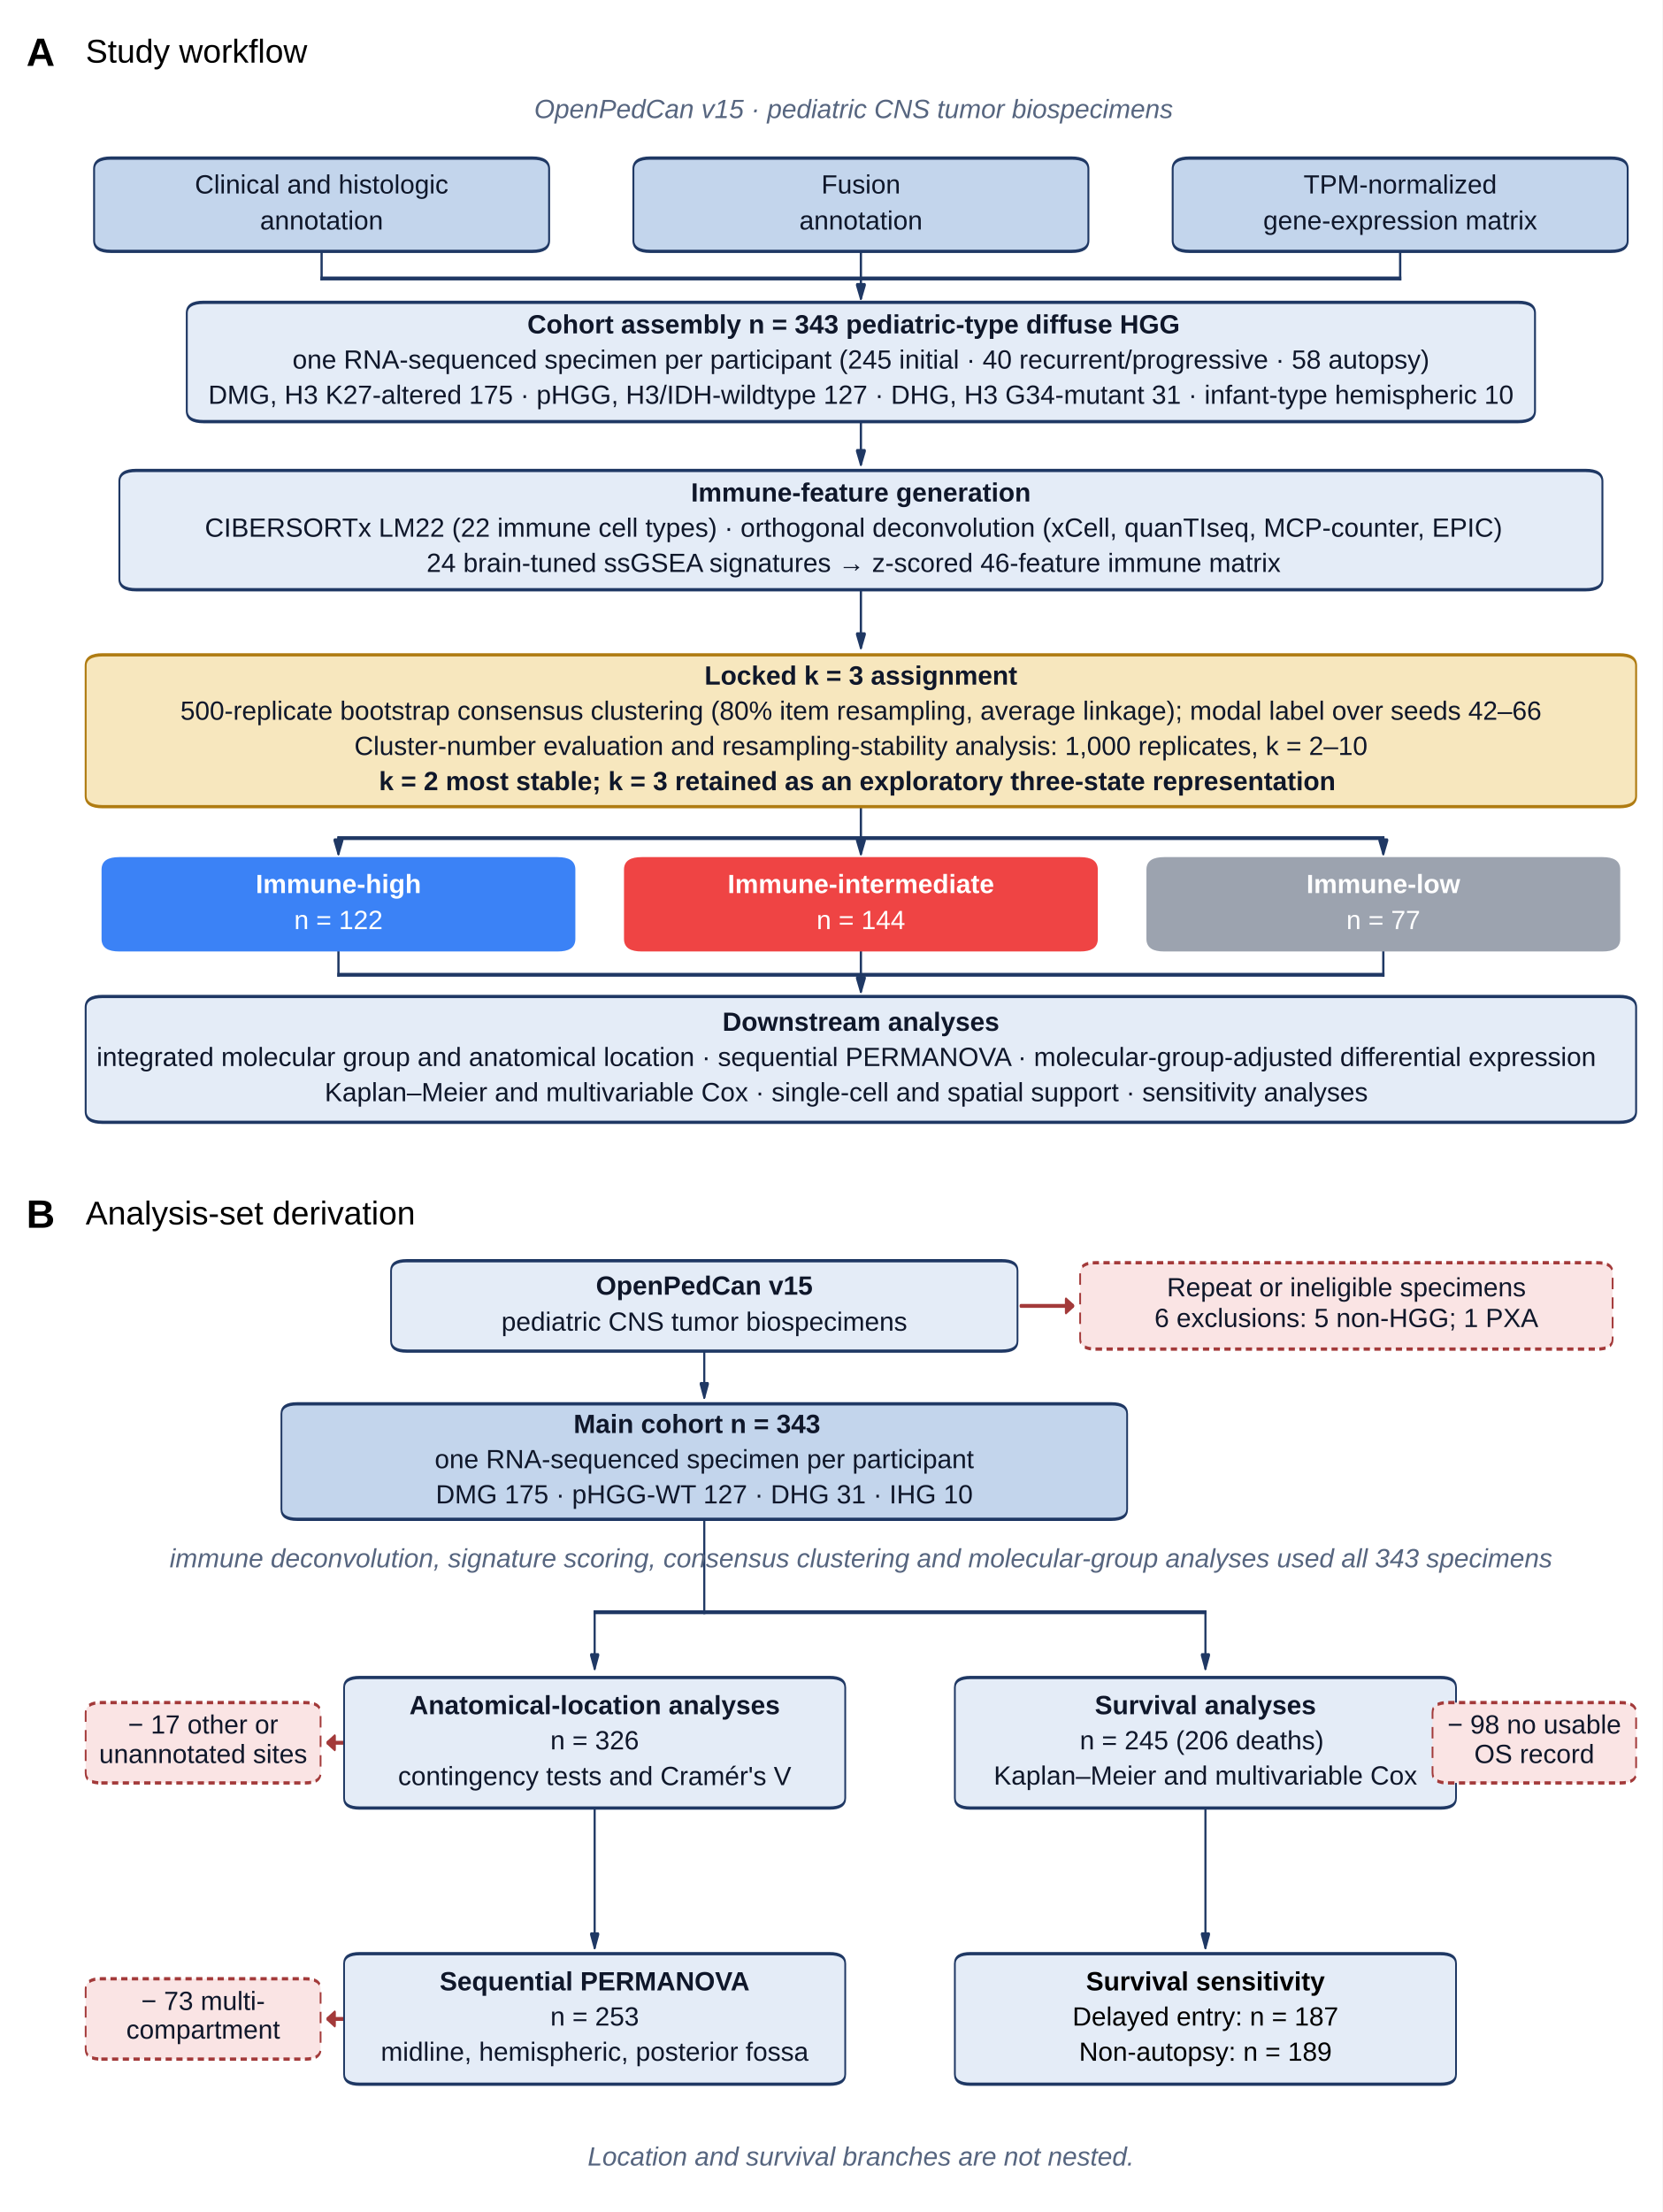
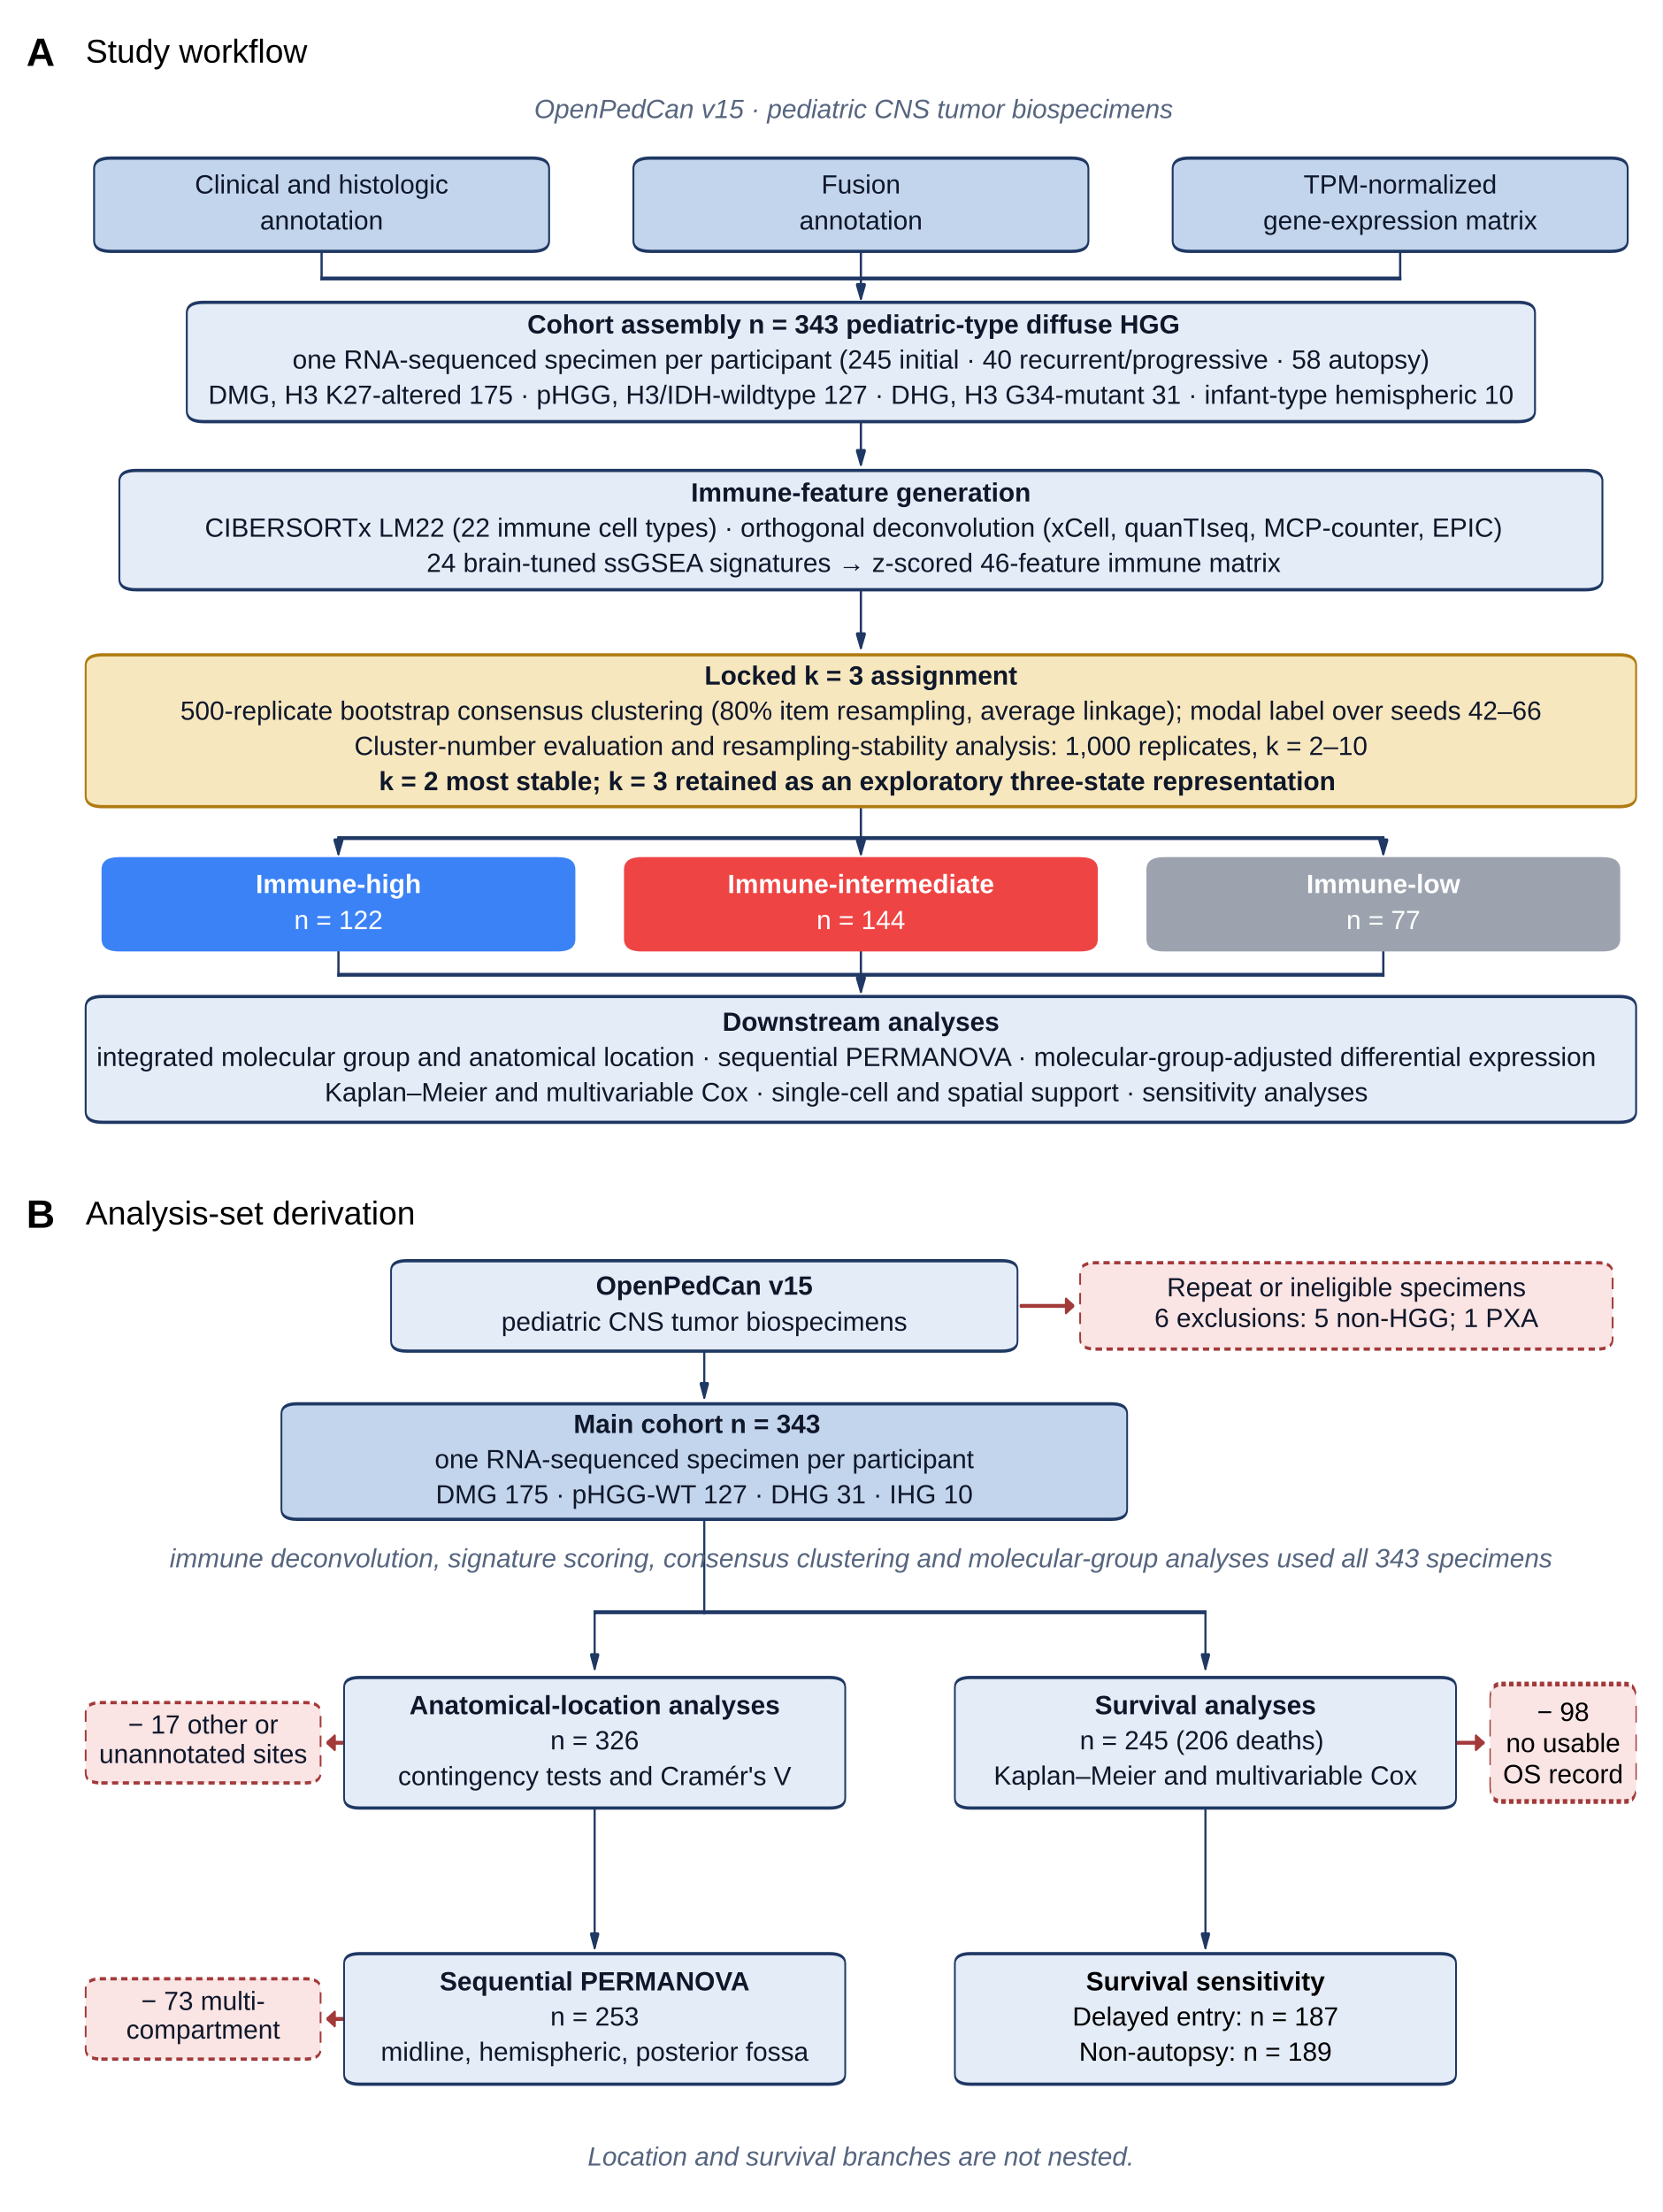
<svg xmlns="http://www.w3.org/2000/svg" version="1.1" width="504.567pt" height="671.178pt" viewBox="0 0 504.567 671.178">
  <rect x="0" y="0" width="504.567" height="671.178" fill="#ffffff" />
  <defs>
    <style type="text/css">*{stroke-linejoin: round; stroke-linecap: butt}</style>
    <clipPath id="p7800adaea3">
      <rect x="7.2" y="7.2" width="964.8" height="365.666" />
    </clipPath>
    <clipPath id="pa4bb2c6a1d">
      <rect x="7.2" y="381.42" width="964.8" height="338.58" />
    </clipPath>
  </defs>
  <g transform="translate(8 20) rotate(0)" data-role="panel-letter">
    <text x="0" y="0" style="font-family:Arial; font-size:12.0px; font-weight:bold; font-style:normal; text-anchor:start; fill:#000000">A</text>
  </g>
  <g transform="translate(26 19) rotate(0)" data-role="panel-title">
    <text x="0" y="0" style="font-family:Arial; font-size:10.0px; font-weight:normal; font-style:normal; text-anchor:start; fill:#000000">Study workflow</text>
  </g>
  <g transform="translate(1.72351 6.270477) scale(0.530147 0.9)" data-role="plot-geometry" data-panel="A">
    <g id="axes_1">
      <g id="line2d_1">
        <path d="M 180.864 77.774  L 180.864 86.915  " clip-path="url(#p7800adaea3)" style="fill: none; stroke: #1f3864; stroke-width: 1.3; stroke-linecap: square" />
      </g>
      <g id="line2d_2">
        <path d="M 489.6 77.774  L 489.6 86.915  " clip-path="url(#p7800adaea3)" style="fill: none; stroke: #1f3864; stroke-width: 1.3; stroke-linecap: square" />
      </g>
      <g id="line2d_3">
        <path d="M 798.336 77.774  L 798.336 86.915  " clip-path="url(#p7800adaea3)" style="fill: none; stroke: #1f3864; stroke-width: 1.3; stroke-linecap: square" />
      </g>
      <g id="line2d_4">
        <path d="M 180.864 86.915  L 798.336 86.915  " clip-path="url(#p7800adaea3)" style="fill: none; stroke: #1f3864; stroke-width: 1.3; stroke-linecap: square" />
      </g>
      <g id="patch_2">
        <path d="M 489.6 86.915  Q 489.6 90.938 489.6 93.506  " clip-path="url(#p7800adaea3)" style="fill: none; stroke: #1f3864; stroke-width: 1.3; stroke-linecap: round" />
        <path d="M 491.8 89.106  L 489.6 93.506  L 487.4 89.106  z " clip-path="url(#p7800adaea3)" style="fill: #1f3864; stroke: #1f3864; stroke-width: 1.3; stroke-linecap: round" />
      </g>
      <g id="patch_3">
        <path d="M 489.6 135.183  Q 489.6 143.045 489.6 149.453  " clip-path="url(#p7800adaea3)" style="fill: none; stroke: #1f3864; stroke-width: 1.3; stroke-linecap: round" />
        <path d="M 491.8 145.053  L 489.6 149.453  L 487.4 145.053  z " clip-path="url(#p7800adaea3)" style="fill: #1f3864; stroke: #1f3864; stroke-width: 1.3; stroke-linecap: round" />
      </g>
      <g id="patch_4">
        <path d="M 489.6 191.862  Q 489.6 202.283 489.6 211.251  " clip-path="url(#p7800adaea3)" style="fill: none; stroke: #1f3864; stroke-width: 1.3; stroke-linecap: round" />
        <path d="M 491.8 206.851  L 489.6 211.251  L 487.4 206.851  z " clip-path="url(#p7800adaea3)" style="fill: #1f3864; stroke: #1f3864; stroke-width: 1.3; stroke-linecap: round" />
      </g>
      <g id="line2d_5">
        <path d="M 489.6 264.995  L 489.6 275.599  " clip-path="url(#p7800adaea3)" style="fill: none; stroke: #1f3864; stroke-width: 1.3; stroke-linecap: square" />
      </g>
      <g id="line2d_6">
        <path d="M 190.512 275.599  L 788.688 275.599  " clip-path="url(#p7800adaea3)" style="fill: none; stroke: #1f3864; stroke-width: 1.3; stroke-linecap: square" />
      </g>
      <g id="patch_5">
        <path d="M 190.512 275.599  Q 190.512 278.89 190.512 280.728  " clip-path="url(#p7800adaea3)" style="fill: none; stroke: #1f3864; stroke-width: 1.3; stroke-linecap: round" />
        <path d="M 192.712 276.328  L 190.512 280.728  L 188.312 276.328  z " clip-path="url(#p7800adaea3)" style="fill: #1f3864; stroke: #1f3864; stroke-width: 1.3; stroke-linecap: round" />
      </g>
      <g id="patch_6">
        <path d="M 489.6 275.599  Q 489.6 278.89 489.6 280.728  " clip-path="url(#p7800adaea3)" style="fill: none; stroke: #1f3864; stroke-width: 1.3; stroke-linecap: round" />
        <path d="M 491.8 276.328  L 489.6 280.728  L 487.4 276.328  z " clip-path="url(#p7800adaea3)" style="fill: #1f3864; stroke: #1f3864; stroke-width: 1.3; stroke-linecap: round" />
      </g>
      <g id="patch_7">
        <path d="M 788.688 275.599  Q 788.688 278.89 788.688 280.728  " clip-path="url(#p7800adaea3)" style="fill: none; stroke: #1f3864; stroke-width: 1.3; stroke-linecap: round" />
        <path d="M 790.888 276.328  L 788.688 280.728  L 786.488 276.328  z " clip-path="url(#p7800adaea3)" style="fill: #1f3864; stroke: #1f3864; stroke-width: 1.3; stroke-linecap: round" />
      </g>
      <g id="line2d_7">
        <path d="M 190.512 313.263  L 190.512 321.673  " clip-path="url(#p7800adaea3)" style="fill: none; stroke: #1f3864; stroke-width: 1.3; stroke-linecap: square" />
      </g>
      <g id="line2d_8">
        <path d="M 489.6 313.263  L 489.6 321.673  " clip-path="url(#p7800adaea3)" style="fill: none; stroke: #1f3864; stroke-width: 1.3; stroke-linecap: square" />
      </g>
      <g id="line2d_9">
        <path d="M 788.688 313.263  L 788.688 321.673  " clip-path="url(#p7800adaea3)" style="fill: none; stroke: #1f3864; stroke-width: 1.3; stroke-linecap: square" />
      </g>
      <g id="line2d_10">
        <path d="M 190.512 321.673  L 788.688 321.673  " clip-path="url(#p7800adaea3)" style="fill: none; stroke: #1f3864; stroke-width: 1.3; stroke-linecap: square" />
      </g>
      <g id="patch_8">
        <path d="M 489.6 321.673  Q 489.6 325.147 489.6 327.167  " clip-path="url(#p7800adaea3)" style="fill: none; stroke: #1f3864; stroke-width: 1.3; stroke-linecap: round" />
        <path d="M 491.8 322.767  L 489.6 327.167  L 487.4 322.767  z " clip-path="url(#p7800adaea3)" style="fill: #1f3864; stroke: #1f3864; stroke-width: 1.3; stroke-linecap: round" />
      </g>
      <g id="patch_9">
        <path d="M 60.264 77.774  L 301.464 77.774  Q 311.112 77.774 311.112 74.117  L 311.112 49.983  Q 311.112 46.326 301.464 46.326  L 60.264 46.326  Q 50.616 46.326 50.616 49.983  L 50.616 74.117  Q 50.616 77.774 60.264 77.774  z " clip-path="url(#p7800adaea3)" style="fill: #c3d5ec; stroke: #1f3864; stroke-width: 1.1; stroke-linejoin: miter" />
      </g>
      <g id="patch_10">
        <path d="M 369 77.774  L 610.2 77.774  Q 619.848 77.774 619.848 74.117  L 619.848 49.983  Q 619.848 46.326 610.2 46.326  L 369 46.326  Q 359.352 46.326 359.352 49.983  L 359.352 74.117  Q 359.352 77.774 369 77.774  z " clip-path="url(#p7800adaea3)" style="fill: #c3d5ec; stroke: #1f3864; stroke-width: 1.1; stroke-linejoin: miter" />
      </g>
      <g id="patch_11">
        <path d="M 677.736 77.774  L 918.936 77.774  Q 928.584 77.774 928.584 74.117  L 928.584 49.983  Q 928.584 46.326 918.936 46.326  L 677.736 46.326  Q 668.088 46.326 668.088 49.983  L 668.088 74.117  Q 668.088 77.774 677.736 77.774  z " clip-path="url(#p7800adaea3)" style="fill: #c3d5ec; stroke: #1f3864; stroke-width: 1.1; stroke-linejoin: miter" />
      </g>
      <g id="patch_12">
        <path d="M 113.328 135.183  L 865.872 135.183  Q 875.52 135.183 875.52 131.527  L 875.52 98.617  Q 875.52 94.96 865.872 94.96  L 113.328 94.96  Q 103.68 94.96 103.68 98.617  L 103.68 131.527  Q 103.68 135.183 113.328 135.183  z " clip-path="url(#p7800adaea3)" style="fill: #e4ecf7; stroke: #1f3864; stroke-width: 1.1; stroke-linejoin: miter" />
      </g>
      <g id="patch_13">
        <path d="M 74.736 191.862  L 904.464 191.862  Q 914.112 191.862 914.112 188.205  L 914.112 155.295  Q 914.112 151.638 904.464 151.638  L 74.736 151.638  Q 65.088 151.638 65.088 155.295  L 65.088 188.205  Q 65.088 191.862 74.736 191.862  z " clip-path="url(#p7800adaea3)" style="fill: #e4ecf7; stroke: #1f3864; stroke-width: 1.1; stroke-linejoin: miter" />
      </g>
      <g id="patch_14">
        <path d="M 55.44 264.995  L 923.76 264.995  Q 933.408 264.995 933.408 261.338  L 933.408 217.458  Q 933.408 213.802 923.76 213.802  L 55.44 213.802  Q 45.792 213.802 45.792 217.458  L 45.792 261.338  Q 45.792 264.995 55.44 264.995  z " clip-path="url(#p7800adaea3)" style="fill: #f7e7be; stroke: #b07c12; stroke-width: 1.1; stroke-linejoin: miter" />
      </g>
      <g id="patch_15">
        <path d="M 65.088 313.263  L 315.936 313.263  Q 325.584 313.263 325.584 309.606  L 325.584 286.203  Q 325.584 282.547 315.936 282.547  L 65.088 282.547  Q 55.44 282.547 55.44 286.203  L 55.44 309.606  Q 55.44 313.263 65.088 313.263  z " clip-path="url(#p7800adaea3)" style="fill: #3b82f6; stroke: #3b82f6; stroke-width: 1.1; stroke-linejoin: miter" />
      </g>
      <g id="patch_16">
        <path d="M 364.176 313.263  L 615.024 313.263  Q 624.672 313.263 624.672 309.606  L 624.672 286.203  Q 624.672 282.547 615.024 282.547  L 364.176 282.547  Q 354.528 282.547 354.528 286.203  L 354.528 309.606  Q 354.528 313.263 364.176 313.263  z " clip-path="url(#p7800adaea3)" style="fill: #ef4444; stroke: #ef4444; stroke-width: 1.1; stroke-linejoin: miter" />
      </g>
      <g id="patch_17">
        <path d="M 663.264 313.263  L 914.112 313.263  Q 923.76 313.263 923.76 309.606  L 923.76 286.203  Q 923.76 282.547 914.112 282.547  L 663.264 282.547  Q 653.616 282.547 653.616 286.203  L 653.616 309.606  Q 653.616 313.263 663.264 313.263  z " clip-path="url(#p7800adaea3)" style="fill: #9ca3af; stroke: #9ca3af; stroke-width: 1.1; stroke-linejoin: miter" />
      </g>
      <g id="patch_18">
        <path d="M 55.44 371.404  L 923.76 371.404  Q 933.408 371.404 933.408 367.747  L 933.408 332.643  Q 933.408 328.986 923.76 328.986  L 55.44 328.986  Q 45.792 328.986 45.792 332.643  L 45.792 367.747  Q 45.792 371.404 55.44 371.404  z " clip-path="url(#p7800adaea3)" style="fill: #e4ecf7; stroke: #1f3864; stroke-width: 1.1; stroke-linejoin: miter" />
      </g>
      <g id="text_1">
    </g>
      <g id="text_2">
    </g>
      <g id="text_3">
    </g>
      <g id="text_4">
    </g>
      <g id="text_5">
    </g>
      <g id="text_6">
    </g>
      <g id="text_7">
    </g>
      <g id="text_8">
    </g>
      <g id="text_9">
    </g>
      <g id="text_10">
    </g>
      <g id="text_11">
    </g>
      <g id="text_12">
    </g>
      <g id="text_13">
    </g>
      <g id="text_14">
    </g>
      <g id="text_15">
    </g>
      <g id="text_16">
    </g>
      <g id="text_17">
    </g>
      <g id="text_18">
    </g>
      <g id="text_19">
    </g>
      <g id="text_20">
    </g>
      <g id="text_21">
    </g>
      <g id="text_22">
    </g>
      <g id="text_23">
    </g>
      <g id="text_24">
    </g>
      <g id="text_25">
    </g>
      <g id="text_26">
    </g>
      <g id="text_27">
    </g>
      <g id="text_28">
    </g>
    </g>
  </g>
  <g transform="translate(261.2835 35.82375) rotate(0)" data-role="body">
    <text x="-99.153" y="0" style="font-family:Arial; font-size:8.0px; font-weight:normal; font-style:italic; text-anchor:start; fill:#56657f">OpenPedCan v15  ·  pediatric CNS tumor biospecimens</text>
  </g>
  <g transform="translate(97.60801 58.70829) rotate(0)" data-role="body">
    <text x="-38.463" y="0" style="font-family:Arial; font-size:8.0px; font-weight:normal; font-style:normal; text-anchor:start; fill:#0f172a">Clinical and histologic</text>
  </g>
  <g transform="translate(97.60801 69.63789) rotate(0)" data-role="body">
    <text x="-18.682" y="0" style="font-family:Arial; font-size:8.0px; font-weight:normal; font-style:normal; text-anchor:start; fill:#0f172a">annotation</text>
  </g>
  <g transform="translate(261.2835 58.70829) rotate(0)" data-role="body">
    <text x="-12.005" y="0" style="font-family:Arial; font-size:8.0px; font-weight:normal; font-style:normal; text-anchor:start; fill:#0f172a">Fusion</text>
  </g>
  <g transform="translate(261.2835 69.63789) rotate(0)" data-role="body">
    <text x="-18.682" y="0" style="font-family:Arial; font-size:8.0px; font-weight:normal; font-style:normal; text-anchor:start; fill:#0f172a">annotation</text>
  </g>
  <g transform="translate(424.9589 58.70829) rotate(0)" data-role="body">
    <text x="-29.338" y="0" style="font-family:Arial; font-size:8.0px; font-weight:normal; font-style:normal; text-anchor:start; fill:#0f172a">TPM-normalized</text>
  </g>
  <g transform="translate(424.9589 69.63789) rotate(0)" data-role="body">
    <text x="-41.571" y="0" style="font-family:Arial; font-size:8.0px; font-weight:normal; font-style:normal; text-anchor:start; fill:#0f172a">gene-expression matrix</text>
  </g>
  <g transform="translate(261.2835 101.1646) rotate(0)" data-role="body">
    <text x="-101.241" y="0" style="font-family:Arial; font-size:8.0px; font-weight:700; font-style:normal; text-anchor:start; fill:#0f172a">Cohort assembly   n = 343 pediatric-type diffuse HGG</text>
  </g>
  <g transform="translate(261.2835 111.8458) rotate(0)" data-role="body">
    <text x="-172.521" y="0" style="font-family:Arial; font-size:8.0px; font-weight:normal; font-style:normal; text-anchor:start; fill:#0f172a">one RNA-sequenced specimen per participant (245 initial · 40 recurrent/progressive · 58 autopsy)</text>
  </g>
  <g transform="translate(261.2835 122.527) rotate(0)" data-role="body">
    <text x="-198.068" y="0" style="font-family:Arial; font-size:8.0px; font-weight:normal; font-style:normal; text-anchor:start; fill:#0f172a">DMG, H3 K27-altered 175 · pHGG, H3/IDH-wildtype 127 · DHG, H3 G34-mutant 31 · infant-type hemispheric 10</text>
  </g>
  <g transform="translate(261.2835 152.1751) rotate(0)" data-role="body">
    <text x="-51.561" y="0" style="font-family:Arial; font-size:8.0px; font-weight:700; font-style:normal; text-anchor:start; fill:#0f172a">Immune-feature generation</text>
  </g>
  <g transform="translate(261.2835 162.8563) rotate(0)" data-role="body">
    <text x="-199.11" y="0" style="font-family:Arial; font-size:8.0px; font-weight:normal; font-style:normal; text-anchor:start; fill:#0f172a">CIBERSORTx LM22 (22 immune cell types)  ·  orthogonal deconvolution (xCell, quanTIseq, MCP-counter, EPIC)</text>
  </g>
  <g transform="translate(261.2835 173.5375) rotate(0)" data-role="body">
    <text x="-131.828" y="0" style="font-family:Arial; font-size:8.0px; font-weight:normal; font-style:normal; text-anchor:start; fill:#0f172a">24 brain-tuned ssGSEA signatures  →  z-scored 46-feature immune matrix</text>
  </g>
  <g transform="translate(261.2835 207.7179) rotate(0)" data-role="body">
    <text x="-47.459" y="0" style="font-family:Arial; font-size:8.0px; font-weight:700; font-style:normal; text-anchor:start; fill:#0f172a">Locked k = 3 assignment</text>
  </g>
  <g transform="translate(261.2835 218.3991) rotate(0)" data-role="body">
    <text x="-206.546" y="0" style="font-family:Arial; font-size:8.0px; font-weight:normal; font-style:normal; text-anchor:start; fill:#0f172a">500-replicate bootstrap consensus clustering (80% item resampling, average linkage); modal label over seeds 42–66</text>
  </g>
  <g transform="translate(261.2835 229.0803) rotate(0)" data-role="body">
    <text x="-153.738" y="0" style="font-family:Arial; font-size:8.0px; font-weight:normal; font-style:normal; text-anchor:start; fill:#0f172a">Cluster-number evaluation and resampling-stability analysis: 1,000 replicates, k = 2–10</text>
  </g>
  <g transform="translate(261.2835 239.7615) rotate(0)" data-role="body">
    <text x="-146.267" y="0" style="font-family:Arial; font-size:8.0px; font-weight:700; font-style:normal; text-anchor:start; fill:#0f172a">k = 2 most stable;  k = 3 retained as an exploratory three-state representation</text>
  </g>
  <g transform="translate(102.7229 270.9776) rotate(0)" data-role="body">
    <text x="-25.108" y="0" style="font-family:Arial; font-size:8.0px; font-weight:700; font-style:normal; text-anchor:start; fill:#ffffff">Immune-high</text>
  </g>
  <g transform="translate(102.7229 281.9069) rotate(0)" data-role="body">
    <text x="-13.456" y="0" style="font-family:Arial; font-size:8.0px; font-weight:normal; font-style:normal; text-anchor:start; fill:#ffffff">n = 122</text>
  </g>
  <g transform="translate(261.2835 270.9776) rotate(0)" data-role="body">
    <text x="-40.451" y="0" style="font-family:Arial; font-size:8.0px; font-weight:700; font-style:normal; text-anchor:start; fill:#ffffff">Immune-intermediate</text>
  </g>
  <g transform="translate(261.2835 281.9069) rotate(0)" data-role="body">
    <text x="-13.456" y="0" style="font-family:Arial; font-size:8.0px; font-weight:normal; font-style:normal; text-anchor:start; fill:#ffffff">n = 144</text>
  </g>
  <g transform="translate(419.8441 270.9776) rotate(0)" data-role="body">
    <text x="-23.333" y="0" style="font-family:Arial; font-size:8.0px; font-weight:700; font-style:normal; text-anchor:start; fill:#ffffff">Immune-low</text>
  </g>
  <g transform="translate(419.8441 281.9069) rotate(0)" data-role="body">
    <text x="-11.232" y="0" style="font-family:Arial; font-size:8.0px; font-weight:normal; font-style:normal; text-anchor:start; fill:#ffffff">n = 77</text>
  </g>
  <g transform="translate(261.2835 312.7757) rotate(0)" data-role="body">
    <text x="-42.017" y="0" style="font-family:Arial; font-size:8.0px; font-weight:700; font-style:normal; text-anchor:start; fill:#0f172a">Downstream analyses</text>
  </g>
  <g transform="translate(261.2835 323.4569) rotate(0)" data-role="body">
    <text x="-231.959" y="0" style="font-family:Arial; font-size:8.0px; font-weight:normal; font-style:normal; text-anchor:start; fill:#0f172a">integrated molecular group and anatomical location  ·  sequential PERMANOVA  ·  molecular-group-adjusted differential expression</text>
  </g>
  <g transform="translate(261.2835 334.1381) rotate(0)" data-role="body">
    <text x="-162.734" y="0" style="font-family:Arial; font-size:8.0px; font-weight:normal; font-style:normal; text-anchor:start; fill:#0f172a">Kaplan–Meier and multivariable Cox  ·  single-cell and spatial support  ·  sensitivity analyses</text>
  </g>
  <g transform="translate(8 372.5338) rotate(0)" data-role="panel-letter">
    <text x="0" y="0" style="font-family:Arial; font-size:12.0px; font-weight:bold; font-style:normal; text-anchor:start; fill:#000000">B</text>
  </g>
  <g transform="translate(26 371.5338) rotate(0)" data-role="panel-title">
    <text x="0" y="0" style="font-family:Arial; font-size:10.0px; font-weight:normal; font-style:normal; text-anchor:start; fill:#000000">Analysis-set derivation</text>
  </g>
  <g transform="translate(20.07623 19.44891) scale(0.4926618 0.9)" data-role="plot-geometry" data-panel="B">
    <g id="axes_2">
      <g id="patch_19">
        <path d="M 588.01 418.664  Q 604.894 418.664 620.324 418.664  " clip-path="url(#pa4bb2c6a1d)" style="fill: none; stroke: #a33a3a; stroke-width: 1.3; stroke-linecap: round" />
        <path d="M 615.924 416.464  L 620.324 418.664  L 615.924 420.864  z " clip-path="url(#pa4bb2c6a1d)" style="fill: #a33a3a; stroke: #a33a3a; stroke-width: 1.3; stroke-linecap: round" />
      </g>
      <g id="patch_20">
        <path d="M 393.12 433.9  Q 393.12 442.364 393.12 449.375  " clip-path="url(#pa4bb2c6a1d)" style="fill: none; stroke: #1f3864; stroke-width: 1.3; stroke-linecap: round" />
        <path d="M 395.32 444.975  L 393.12 449.375  L 390.92 444.975  z " clip-path="url(#pa4bb2c6a1d)" style="fill: #1f3864; stroke: #1f3864; stroke-width: 1.3; stroke-linecap: round" />
      </g>
      <g id="line2d_11">
        <path d="M 393.12 490.443  L 393.12 521.931  " clip-path="url(#pa4bb2c6a1d)" style="fill: none; stroke: #1f3864; stroke-width: 1.3; stroke-linecap: square" />
      </g>
      <g id="line2d_12">
        <path d="M 325.584 521.931  L 701.856 521.931  " clip-path="url(#pa4bb2c6a1d)" style="fill: none; stroke: #1f3864; stroke-width: 1.3; stroke-linecap: square" />
      </g>
      <g id="patch_21">
        <path d="M 325.584 521.931  Q 325.584 532.088 325.584 540.792  " clip-path="url(#pa4bb2c6a1d)" style="fill: none; stroke: #1f3864; stroke-width: 1.3; stroke-linecap: round" />
        <path d="M 327.784 536.392  L 325.584 540.792  L 323.384 536.392  z " clip-path="url(#pa4bb2c6a1d)" style="fill: #1f3864; stroke: #1f3864; stroke-width: 1.3; stroke-linecap: round" />
      </g>
      <g id="patch_22">
        <path d="M 701.856 521.931  Q 701.856 532.088 701.856 540.792  " clip-path="url(#pa4bb2c6a1d)" style="fill: none; stroke: #1f3864; stroke-width: 1.3; stroke-linecap: round" />
        <path d="M 704.056 536.392  L 701.856 540.792  L 699.656 536.392  z " clip-path="url(#pa4bb2c6a1d)" style="fill: #1f3864; stroke: #1f3864; stroke-width: 1.3; stroke-linecap: round" />
      </g>
      <g id="patch_23">
        <path d="M 171.216 565.946  Q 165.427 565.946 161.092 565.946  " clip-path="url(#pa4bb2c6a1d)" style="fill: none; stroke: #a33a3a; stroke-width: 1.3; stroke-linecap: round" />
        <path d="M 165.492 568.146  L 161.092 565.946  L 165.492 563.746  z " clip-path="url(#pa4bb2c6a1d)" style="fill: #a33a3a; stroke: #a33a3a; stroke-width: 1.3; stroke-linecap: round" />
      </g>
      <g id="patch_24">
-         <path d="M 856.224 565.946  Q 850.435 565.946 846.1 565.946  " clip-path="url(#pa4bb2c6a1d)" style="fill: none; stroke: #a33a3a; stroke-width: 1.3; stroke-linecap: round" />
-         <path d="M 850.5 568.146  L 846.1 565.946  L 850.5 563.746  z " clip-path="url(#pa4bb2c6a1d)" style="fill: #a33a3a; stroke: #a33a3a; stroke-width: 1.3; stroke-linecap: round" />
+         <path d="M 856.224 565.946  Q 850.435 565.946 846.1 565.946  " clip-path="url(#pa4bb2c6a1d)" style="fill: none; stroke: #a33a3a; stroke-width: 1.3; stroke-linecap: round" transform="translate(856.224 0) scale(-1.644799 1) translate(-856.224 0)" />
+         <path d="M 850.5 568.146  L 846.1 565.946  L 850.5 563.746  z " clip-path="url(#pa4bb2c6a1d)" style="fill: #a33a3a; stroke: #a33a3a; stroke-width: 1.3; stroke-linecap: round" transform="translate(872.8762 0) scale(-1 1) translate(-846.0998 0)" />
      </g>
      <g id="patch_25">
        <path d="M 325.584 587.954  Q 325.584 612.162 325.584 634.917  " clip-path="url(#pa4bb2c6a1d)" style="fill: none; stroke: #1f3864; stroke-width: 1.3; stroke-linecap: round" />
        <path d="M 327.784 630.517  L 325.584 634.917  L 323.384 630.517  z " clip-path="url(#pa4bb2c6a1d)" style="fill: #1f3864; stroke: #1f3864; stroke-width: 1.3; stroke-linecap: round" />
      </g>
      <g id="patch_26">
        <path d="M 701.856 587.954  Q 701.856 612.162 701.856 634.917  " clip-path="url(#pa4bb2c6a1d)" style="fill: none; stroke: #1f3864; stroke-width: 1.3; stroke-linecap: round" />
        <path d="M 704.056 630.517  L 701.856 634.917  L 699.656 630.517  z " clip-path="url(#pa4bb2c6a1d)" style="fill: #1f3864; stroke: #1f3864; stroke-width: 1.3; stroke-linecap: round" />
      </g>
      <g id="patch_27">
        <path d="M 171.216 659.056  Q 165.427 659.056 161.092 659.056  " clip-path="url(#pa4bb2c6a1d)" style="fill: none; stroke: #a33a3a; stroke-width: 1.3; stroke-linecap: round" />
        <path d="M 165.492 661.256  L 161.092 659.056  L 165.492 656.856  z " clip-path="url(#pa4bb2c6a1d)" style="fill: #a33a3a; stroke: #a33a3a; stroke-width: 1.3; stroke-linecap: round" />
      </g>
      <g id="patch_28">
        <path d="M 209.808 433.9  L 576.432 433.9  Q 586.08 433.9 586.08 430.514  L 586.08 406.813  Q 586.08 403.428 576.432 403.428  L 209.808 403.428  Q 200.16 403.428 200.16 406.813  L 200.16 430.514  Q 200.16 433.9 209.808 433.9  z " clip-path="url(#pa4bb2c6a1d)" style="fill: #e4ecf7; stroke: #1f3864; stroke-width: 1.1; stroke-linejoin: miter" />
      </g>
      <g id="patch_29">
        <path d="M 634.32 433.223  L 943.056 433.223  Q 952.704 433.223 952.704 429.837  L 952.704 407.491  Q 952.704 404.105 943.056 404.105  L 634.32 404.105  Q 624.672 404.105 624.672 407.491  L 624.672 429.837  Q 624.672 433.223 634.32 433.223  z " clip-path="url(#pa4bb2c6a1d)" style="fill: #fae4e4; stroke-dasharray: 3.85,2.75; stroke-dashoffset: 0; stroke: #a33a3a; stroke-width: 1.1; stroke-linejoin: miter" />
      </g>
      <g id="patch_30">
        <path d="M 142.272 490.612  L 643.968 490.612  Q 653.616 490.612 653.616 487.226  L 653.616 455.061  Q 653.616 451.675 643.968 451.675  L 142.272 451.675  Q 132.624 451.675 132.624 455.061  L 132.624 487.226  Q 132.624 490.612 142.272 490.612  z " clip-path="url(#pa4bb2c6a1d)" style="fill: #c3d5ec; stroke: #1f3864; stroke-width: 1.1; stroke-linejoin: miter" />
      </g>
      <g id="patch_31">
        <path d="M 180.864 587.954  L 470.304 587.954  Q 479.952 587.954 479.952 584.568  L 479.952 547.324  Q 479.952 543.938 470.304 543.938  L 180.864 543.938  Q 171.216 543.938 171.216 547.324  L 171.216 584.568  Q 171.216 587.954 180.864 587.954  z " clip-path="url(#pa4bb2c6a1d)" style="fill: #e4ecf7; stroke: #1f3864; stroke-width: 1.1; stroke-linejoin: miter" />
      </g>
      <g id="patch_32">
        <path d="M 557.136 587.954  L 846.576 587.954  Q 856.224 587.954 856.224 584.568  L 856.224 547.324  Q 856.224 543.938 846.576 543.938  L 557.136 543.938  Q 547.488 543.938 547.488 547.324  L 547.488 584.568  Q 547.488 587.954 557.136 587.954  z " clip-path="url(#pa4bb2c6a1d)" style="fill: #e4ecf7; stroke: #1f3864; stroke-width: 1.1; stroke-linejoin: miter" />
      </g>
      <g id="patch_33">
        <path d="M 21.672 579.489  L 147.096 579.489  Q 156.744 579.489 156.744 576.104  L 156.744 555.789  Q 156.744 552.403 147.096 552.403  L 21.672 552.403  Q 12.024 552.403 12.024 555.789  L 12.024 576.104  Q 12.024 579.489 21.672 579.489  z " clip-path="url(#pa4bb2c6a1d)" style="fill: #fae4e4; stroke-dasharray: 3.85,2.75; stroke-dashoffset: 0; stroke: #a33a3a; stroke-width: 1.1; stroke-linejoin: miter" />
      </g>
-       <g id="patch_34">
+       <g id="patch_34" transform="translate(877.224 546.1461) scale(0.7171833 1.461988) translate(-841.752 -552.4029)">
        <path d="M 851.4 579.489  L 957.528 579.489  Q 967.176 579.489 967.176 576.104  L 967.176 555.789  Q 967.176 552.403 957.528 552.403  L 851.4 552.403  Q 841.752 552.403 841.752 555.789  L 841.752 576.104  Q 841.752 579.489 851.4 579.489  z " clip-path="url(#pa4bb2c6a1d)" style="fill: #fae4e4; stroke-dasharray: 3.85,2.75; stroke-dashoffset: 0; stroke: #a33a3a; stroke-width: 1.1; stroke-linejoin: miter" />
      </g>
      <g id="patch_35">
        <path d="M 180.864 681.063  L 470.304 681.063  Q 479.952 681.063 479.952 677.678  L 479.952 640.434  Q 479.952 637.048 470.304 637.048  L 180.864 637.048  Q 171.216 637.048 171.216 640.434  L 171.216 677.678  Q 171.216 681.063 180.864 681.063  z " clip-path="url(#pa4bb2c6a1d)" style="fill: #e4ecf7; stroke: #1f3864; stroke-width: 1.1; stroke-linejoin: miter" />
      </g>
      <g id="patch_36">
        <path d="M 557.136 681.063  L 846.576 681.063  Q 856.224 681.063 856.224 677.678  L 856.224 640.434  Q 856.224 637.048 846.576 637.048  L 557.136 637.048  Q 547.488 637.048 547.488 640.434  L 547.488 677.678  Q 547.488 681.063 557.136 681.063  z " clip-path="url(#pa4bb2c6a1d)" style="fill: #e4ecf7; stroke: #1f3864; stroke-width: 1.1; stroke-linejoin: miter" />
      </g>
      <g id="patch_37">
        <path d="M 21.672 672.599  L 147.096 672.599  Q 156.744 672.599 156.744 669.213  L 156.744 648.898  Q 156.744 645.512 147.096 645.512  L 21.672 645.512  Q 12.024 645.512 12.024 648.898  L 12.024 669.213  Q 12.024 672.599 21.672 672.599  z " clip-path="url(#pa4bb2c6a1d)" style="fill: #fae4e4; stroke-dasharray: 3.85,2.75; stroke-dashoffset: 0; stroke: #a33a3a; stroke-width: 1.1; stroke-linejoin: miter" />
      </g>
      <g id="text_29">
    </g>
      <g id="text_30">
    </g>
      <g id="text_31">
    </g>
      <g id="text_32">
    </g>
      <g id="text_33">
    </g>
      <g id="text_34">
    </g>
      <g id="text_35">
    </g>
      <g id="text_36">
    </g>
      <g id="text_37">
    </g>
      <g id="text_38">
    </g>
      <g id="text_39">
    </g>
      <g id="text_40">
    </g>
      <g id="text_41">
    </g>
      <g id="text_42">
    </g>
      <g id="text_43">
    </g>
      <g id="text_44">
    </g>
      <g id="text_45">
    </g>
      <g id="text_46">
    </g>
      <g id="text_47">
    </g>
      <g id="text_48">
    </g>
      <g id="text_49">
    </g>
      <g id="text_50">
    </g>
      <g id="text_51">
    </g>
      <g id="text_52">
    </g>
      <g id="text_53">
    </g>
      <g id="text_54">
    </g>
      <g id="text_55">
    </g>
      <g id="text_56">
    </g>
      <g id="text_57">
    </g>
    </g>
  </g>
  <g transform="translate(213.7515 392.8392) rotate(0)" data-role="body">
    <text x="-32.898" y="0" style="font-family:Arial; font-size:8.0px; font-weight:700; font-style:normal; text-anchor:start; fill:#0f172a">OpenPedCan v15</text>
  </g>
  <g transform="translate(213.7515 403.7688) rotate(0)" data-role="body">
    <text x="-61.577" y="0" style="font-family:Arial; font-size:8.0px; font-weight:normal; font-style:normal; text-anchor:start; fill:#0f172a">pediatric CNS tumor biospecimens</text>
  </g>
  <g transform="translate(408.6327 393.3425) rotate(0)" data-role="body">
    <text x="-54.471" y="0.0" style="font-family:Arial; font-size:8.0px; font-weight:normal; font-style:normal; text-anchor:start; fill:#0f172a">Repeat or ineligible specimens</text>
  </g>
  <g transform="translate(408.6327 402.6575) rotate(0)" data-role="body">
    <text x="-58.248" y="0.0" style="font-family:Arial; font-size:8.0px; font-weight:normal; font-style:normal; text-anchor:start; fill:#0f172a">6 exclusions: 5 non-HGG; 1 PXA</text>
  </g>
  <g transform="translate(213.7515 434.8079) rotate(0)" data-role="body">
    <text x="-39.673" y="0" style="font-family:Arial; font-size:8.0px; font-weight:700; font-style:normal; text-anchor:start; fill:#0f172a">Main cohort   n = 343</text>
  </g>
  <g transform="translate(213.7515 445.4891) rotate(0)" data-role="body">
    <text x="-81.819" y="0" style="font-family:Arial; font-size:8.0px; font-weight:normal; font-style:normal; text-anchor:start; fill:#0f172a">one RNA-sequenced specimen per participant</text>
  </g>
  <g transform="translate(213.7515 456.17) rotate(0)" data-role="body">
    <text x="-81.498" y="0" style="font-family:Arial; font-size:8.0px; font-weight:normal; font-style:normal; text-anchor:start; fill:#0f172a">DMG 175 · pHGG-WT 127 · DHG 31 · IHG 10</text>
  </g>
  <g transform="translate(261.2835 475.5631) rotate(0)" data-role="body">
    <text x="-209.808" y="0" style="font-family:Arial; font-size:8.0px; font-weight:normal; font-style:italic; text-anchor:start; fill:#56657f">immune deconvolution, signature scoring, consensus clustering and molecular-group analyses used all 343 specimens</text>
  </g>
  <g transform="translate(180.479 520.1301) rotate(0)" data-role="body">
    <text x="-56.236" y="0" style="font-family:Arial; font-size:8.0px; font-weight:700; font-style:normal; text-anchor:start; fill:#0f172a">Anatomical-location analyses</text>
  </g>
  <g transform="translate(180.479 530.811) rotate(0)" data-role="body">
    <text x="-13.456" y="0" style="font-family:Arial; font-size:8.0px; font-weight:normal; font-style:normal; text-anchor:start; fill:#0f172a">n = 326</text>
  </g>
  <g transform="translate(180.479 541.6473) rotate(0)" data-role="body">
    <text x="-59.676" y="0" style="font-family:Arial; font-size:8.0px; font-weight:normal; font-style:normal; text-anchor:start; fill:#0f172a">contingency tests and Cramér's V</text>
  </g>
  <g transform="translate(365.8539 520.1301) rotate(0)" data-role="body">
    <text x="-33.576" y="0" style="font-family:Arial; font-size:8.0px; font-weight:700; font-style:normal; text-anchor:start; fill:#0f172a">Survival analyses</text>
  </g>
  <g transform="translate(365.8539 530.8113) rotate(0)" data-role="body">
    <text x="-38.136" y="0" style="font-family:Arial; font-size:8.0px; font-weight:normal; font-style:normal; text-anchor:start; fill:#0f172a">n = 245  (206 deaths)</text>
  </g>
  <g transform="translate(365.8539 541.4925) rotate(0)" data-role="body">
    <text x="-64.252" y="0" style="font-family:Arial; font-size:8.0px; font-weight:normal; font-style:normal; text-anchor:start; fill:#0f172a">Kaplan–Meier and multivariable Cox</text>
  </g>
  <g transform="translate(61.64901 526.0127) rotate(0)" data-role="body">
    <text x="-22.791" y="0" style="font-family:Arial; font-size:8.0px; font-weight:normal; font-style:normal; text-anchor:start; fill:#0f172a">− 17 other or</text>
  </g>
  <g transform="translate(61.64901 534.9551) rotate(0)" data-role="body">
    <text x="-31.578" y="0" style="font-family:Arial; font-size:8.0px; font-weight:normal; font-style:normal; text-anchor:start; fill:#0f172a">unannotated sites</text>
  </g>
-   <g transform="translate(465.6711 526.0127) rotate(0)" data-role="body">
-     <text x="-26.354" y="0" style="font-family:Arial; font-size:8.0px; font-weight:normal; font-style:normal; text-anchor:start; fill:#0f172a">− 98 no usable</text>
-   </g>
-   <g transform="translate(465.6711 534.9551) rotate(0)" data-role="body">
-     <text x="-18.227" y="0" style="font-family:Arial; font-size:8.0px; font-weight:normal; font-style:normal; text-anchor:start; fill:#0f172a">OS record</text>
+   <g transform="translate(474.409 528.8004) rotate(0)" data-role="body">
+     <text x="-7.896" y="-6.614" style="font-family:Arial; font-size:8.0px; font-weight:normal; font-style:normal; text-anchor:start; fill:#000000">− 98</text>
+     <text x="-17.346" y="2.826" style="font-family:Arial; font-size:8.0px; font-weight:normal; font-style:normal; text-anchor:start; fill:#000000">no usable</text>
+     <text x="-18.227" y="12.266" style="font-family:Arial; font-size:8.0px; font-weight:normal; font-style:normal; text-anchor:start; fill:#000000">OS record</text>
  </g>
  <g transform="translate(180.479 603.9286) rotate(0)" data-role="body">
    <text x="-47.042" y="0" style="font-family:Arial; font-size:8.0px; font-weight:700; font-style:normal; text-anchor:start; fill:#0f172a">Sequential PERMANOVA</text>
  </g>
  <g transform="translate(180.479 614.6095) rotate(0)" data-role="body">
    <text x="-13.456" y="0" style="font-family:Arial; font-size:8.0px; font-weight:normal; font-style:normal; text-anchor:start; fill:#0f172a">n = 253</text>
  </g>
  <g transform="translate(180.479 625.291) rotate(0)" data-role="body">
    <text x="-64.912" y="0" style="font-family:Arial; font-size:8.0px; font-weight:normal; font-style:normal; text-anchor:start; fill:#0f172a">midline, hemispheric, posterior fossa</text>
  </g>
  <g transform="translate(365.8539 603.9286) rotate(0)" data-role="body">
    <text x="-36.238" y="0" style="font-family:Arial; font-size:8.0px; font-weight:700; font-style:normal; text-anchor:start; fill:#000000">Survival sensitivity</text>
  </g>
  <g transform="translate(365.8539 614.6098) rotate(0)" data-role="body">
    <text x="-40.357" y="0" style="font-family:Arial; font-size:8.0px; font-weight:normal; font-style:normal; text-anchor:start; fill:#000000">Delayed entry: n = 187</text>
  </g>
  <g transform="translate(365.8539 625.291) rotate(0)" data-role="body">
    <text x="-38.357" y="0" style="font-family:Arial; font-size:8.0px; font-weight:normal; font-style:normal; text-anchor:start; fill:#000000">Non-autopsy: n = 189</text>
  </g>
  <g transform="translate(61.64901 609.8887) rotate(0)" data-role="body">
    <text x="-18.784" y="0" style="font-family:Arial; font-size:8.0px; font-weight:normal; font-style:normal; text-anchor:start; fill:#0f172a">− 73 multi-</text>
  </g>
  <g transform="translate(61.64901 618.5825) rotate(0)" data-role="body">
    <text x="-23.34" y="0" style="font-family:Arial; font-size:8.0px; font-weight:normal; font-style:normal; text-anchor:start; fill:#0f172a">compartment</text>
  </g>
  <g transform="translate(261.2835 657.0839) rotate(0)" data-role="body">
    <text x="-82.935" y="0" style="font-family:Arial; font-size:8.0px; font-weight:normal; font-style:italic; text-anchor:start; fill:#56657f">Location and survival branches are not nested.</text>
  </g>
</svg>
